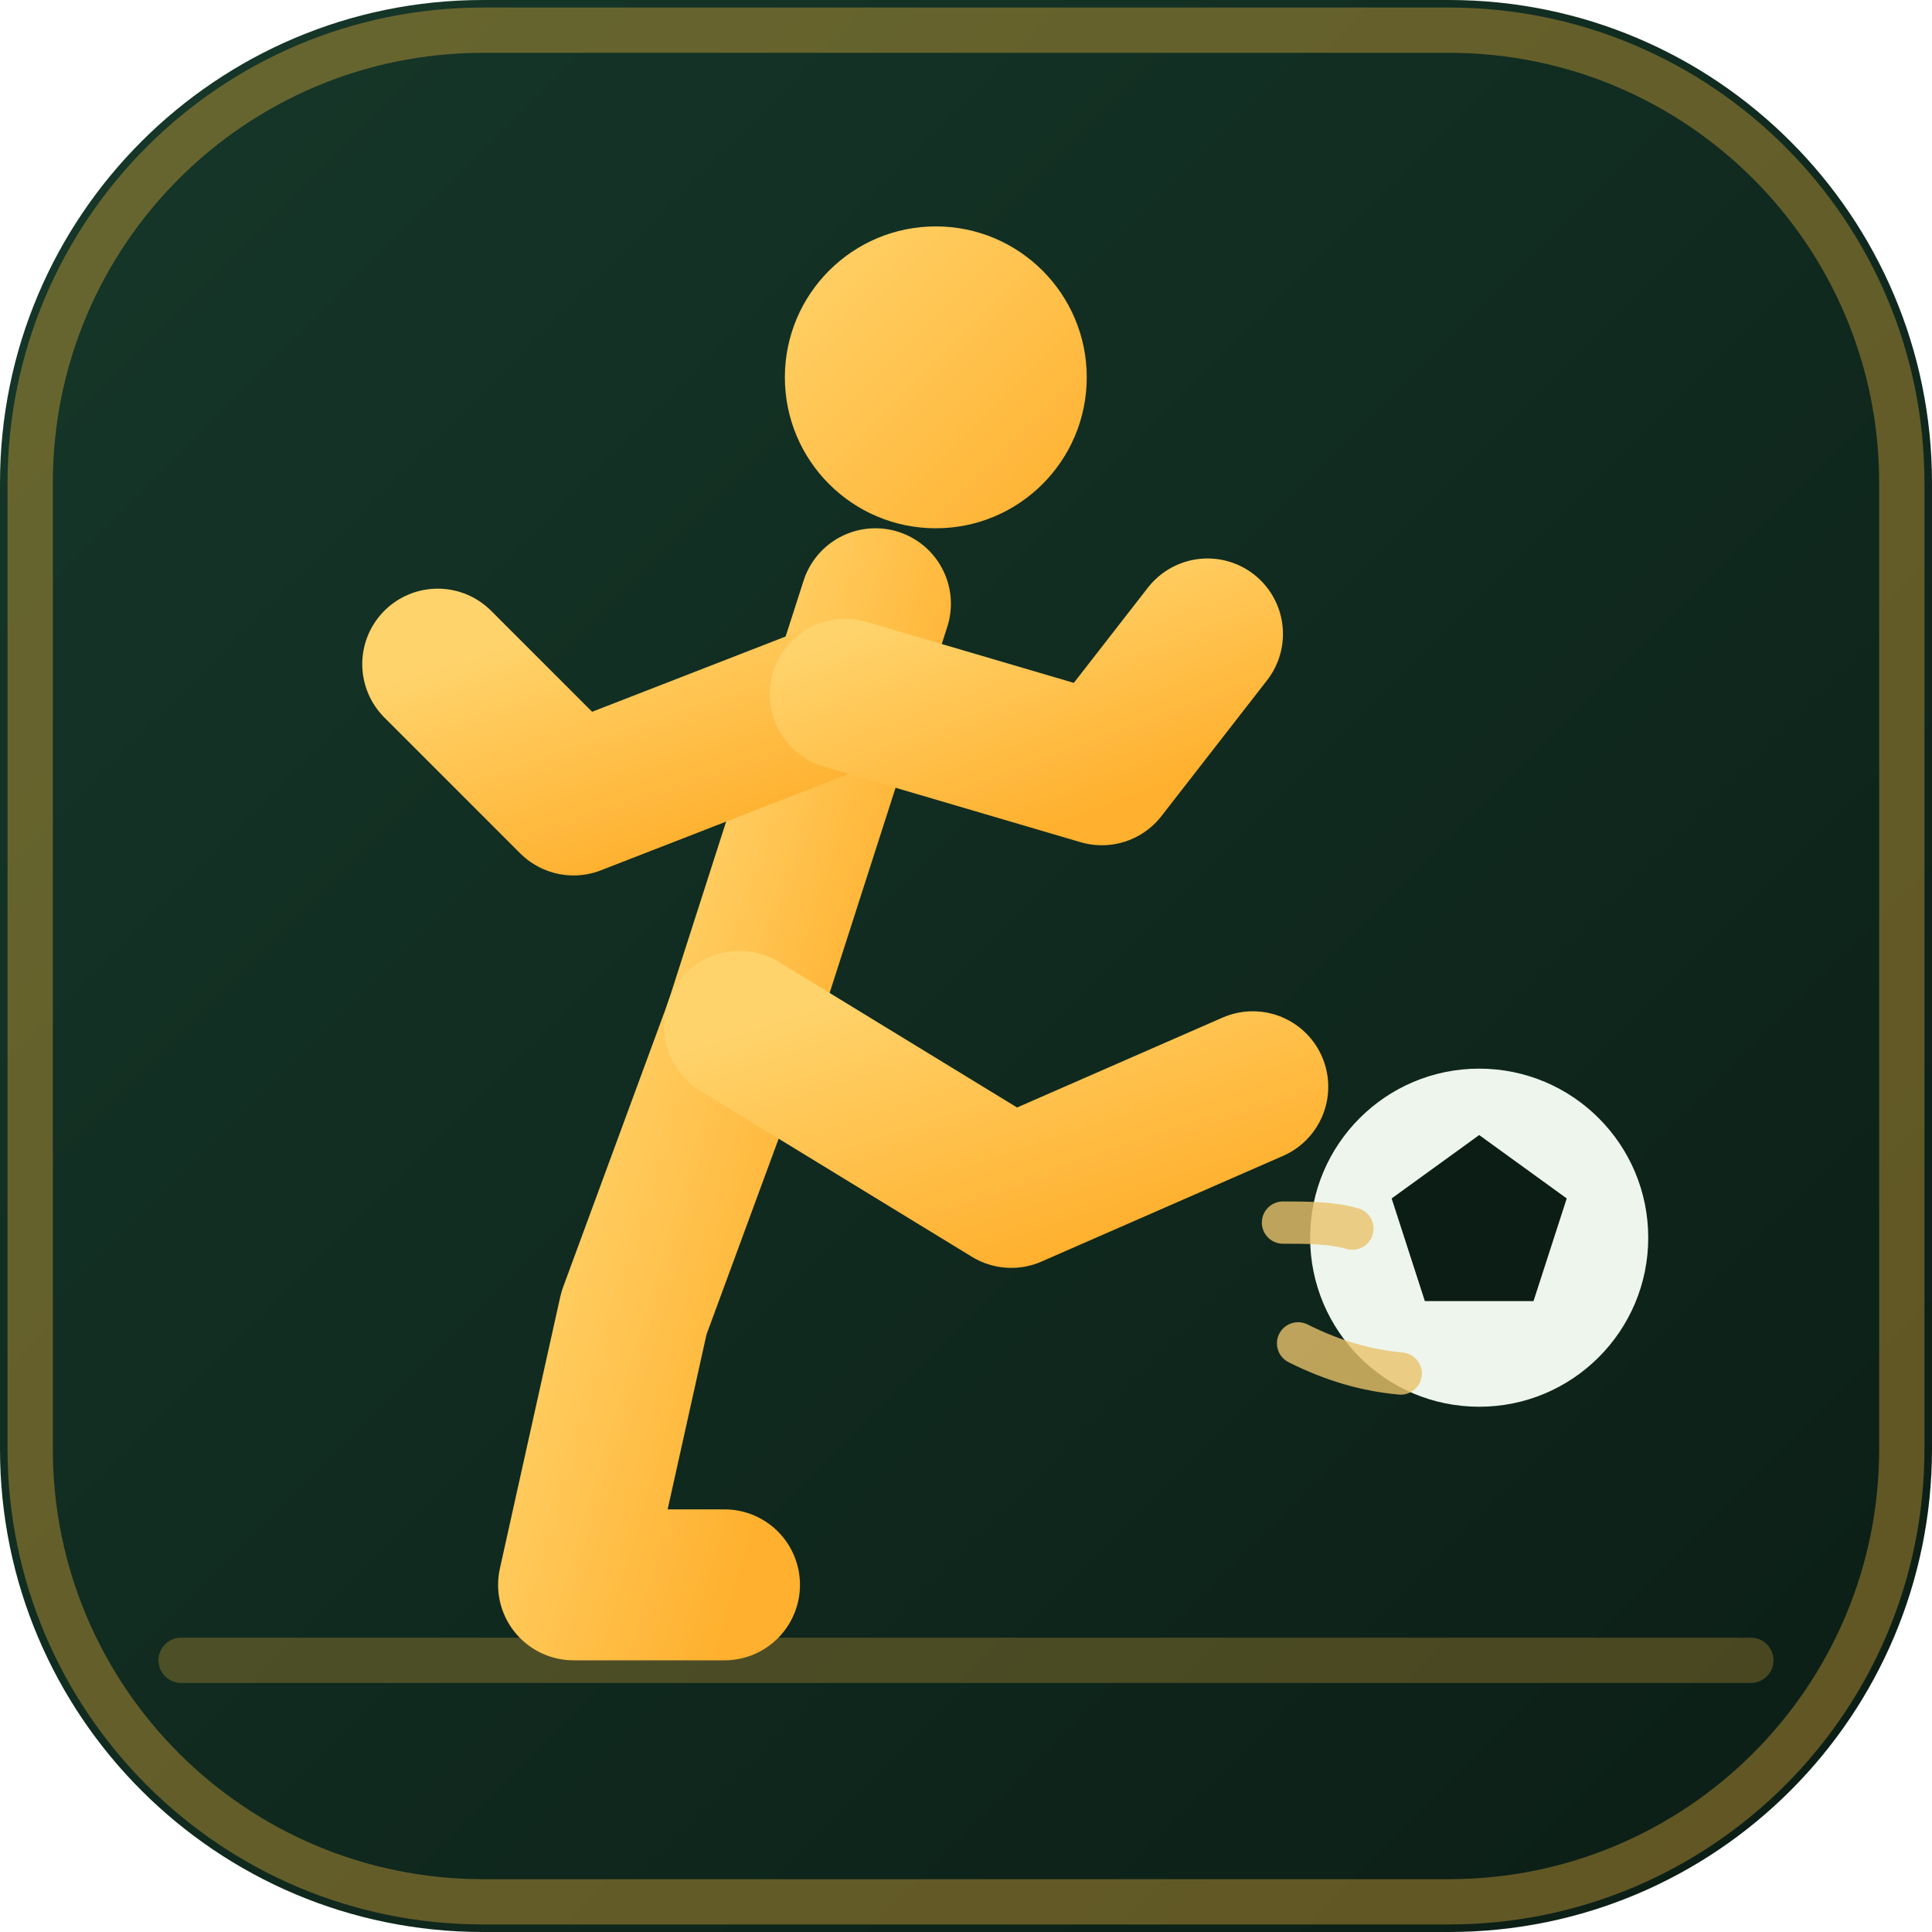
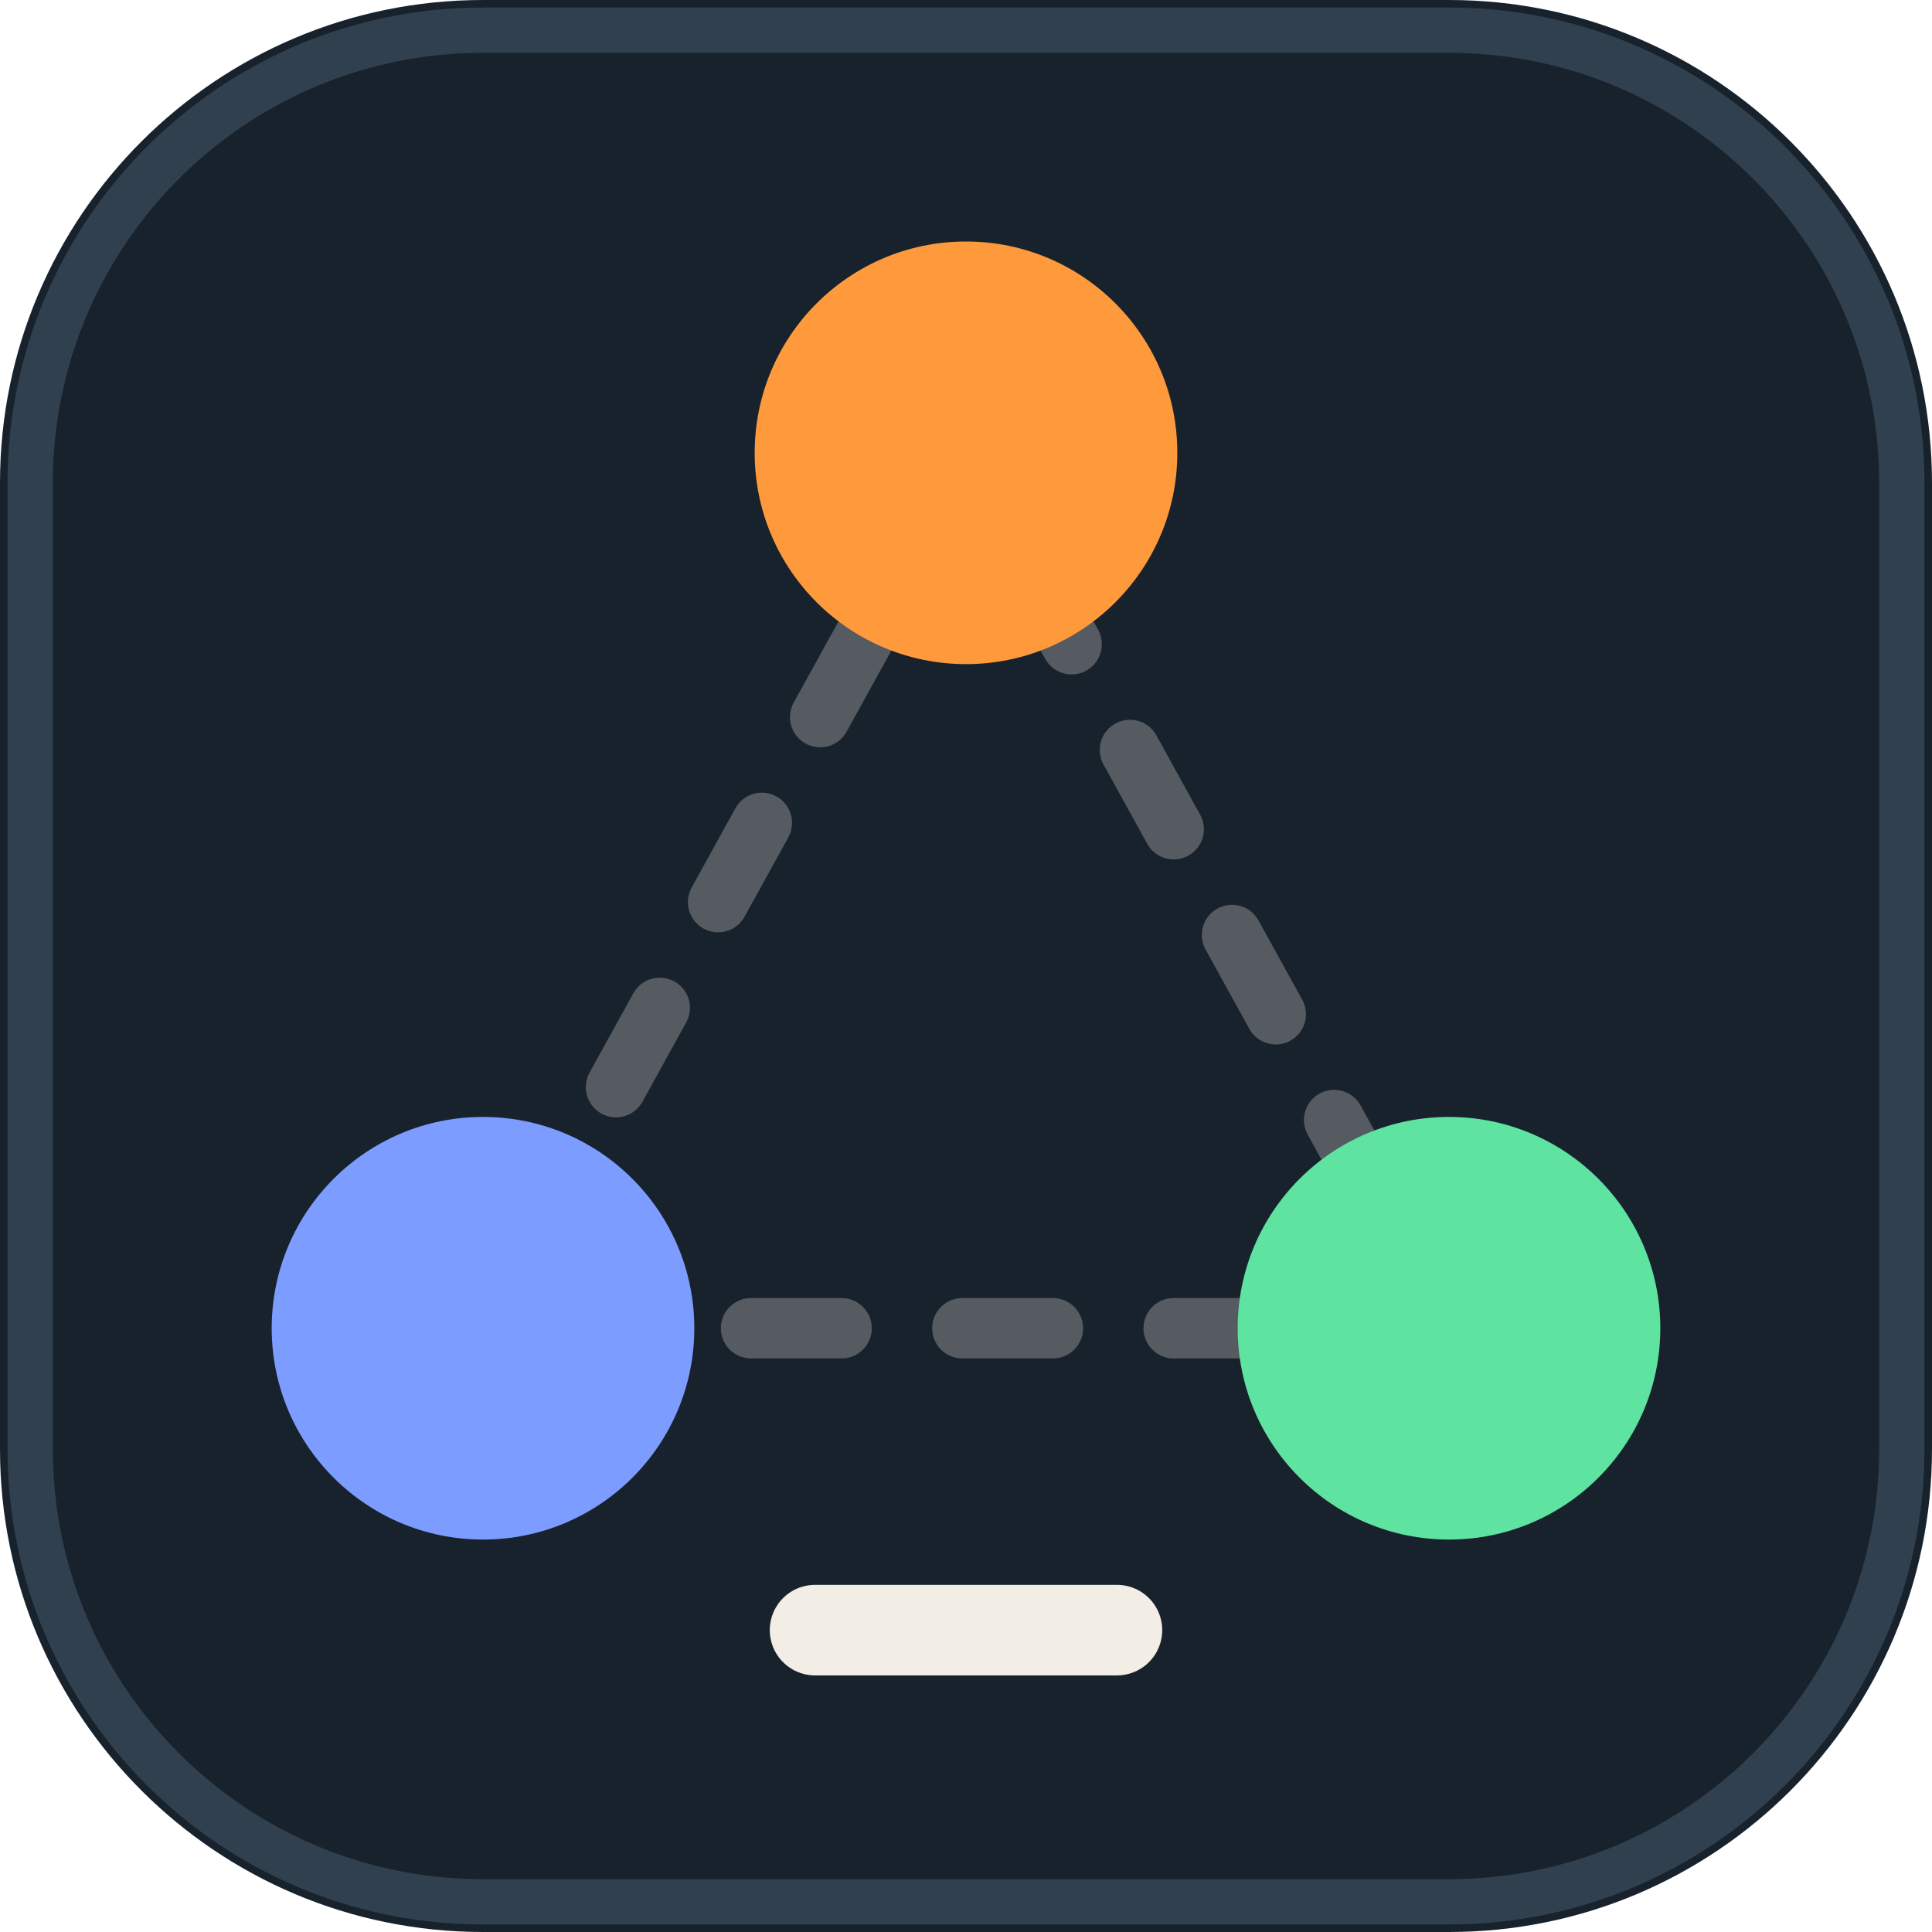
<svg xmlns="http://www.w3.org/2000/svg" viewBox="0 0 64 64">
-   <defs>
-     <linearGradient id="bg" x1="0" y1="0" x2="1" y2="1">
-       <stop offset="0" stop-color="#16382a" />
-       <stop offset="1" stop-color="#0b1d15" />
-     </linearGradient>
-     <linearGradient id="p" x1="0" y1="0" x2="1" y2="1">
-       <stop offset="0" stop-color="#ffd36b" />
-       <stop offset="1" stop-color="#ffb02e" />
-     </linearGradient>
-   </defs>
-   <rect width="64" height="64" rx="16" fill="url(#bg)" />
-   <rect x="1" y="1" width="62" height="62" rx="15" fill="none" stroke="#ffbe3d" stroke-opacity=".35" stroke-width="1.5" />
-   <path d="M6 55h52" stroke="#ffbe3d" stroke-opacity=".25" stroke-width="1.5" stroke-linecap="round" />
-   <g fill="none" stroke="url(#p)" stroke-width="5" stroke-linecap="round" stroke-linejoin="round">
-     <path d="M29 20 24.5 34" />
-     <path d="M28 23 19 26.5 14.5 22" />
-     <path d="M28 23 36.5 25.5 40 21" />
-     <path d="M24.5 34 21 43.5 19 52.5h5" />
-     <path d="M24.5 34 33.5 39.5 41.5 36" />
-   </g>
-   <circle cx="31" cy="12.5" r="5" fill="url(#p)" />
-   <circle cx="49" cy="41" r="5.6" fill="#eef5ec" />
-   <path d="M49 37.6 51.9 39.7 50.8 43.1h-3.6l-1.1-3.4z" fill="#0b1d15" />
-   <path d="M43 44.5c1.2.6 2.3.9 3.4 1M42.5 40.5c.8 0 1.6 0 2.3.2" stroke="#e8c26a" stroke-width="1.4" stroke-linecap="round" fill="none" opacity=".8" />
+   <rect width="64" height="64" rx="16" fill="#18222d" />
+   <rect x="1" y="1" width="62" height="62" rx="15" fill="none" stroke="#31404f" stroke-width="1.5" />
+   <path d="M32 15 L16 44 L48 44 Z" fill="none" stroke="#f2eee6" stroke-opacity=".28" stroke-width="2" stroke-dasharray="3 4" stroke-linecap="round" />
+   <circle cx="32" cy="15" r="7" fill="#ff9a3c" />
+   <circle cx="16" cy="44" r="7" fill="#7c9cff" />
+   <circle cx="48" cy="44" r="7" fill="#5fe3a1" />
+   <path d="M27 54h10" stroke="#f2eee6" stroke-width="3" stroke-linecap="round" />
</svg>
